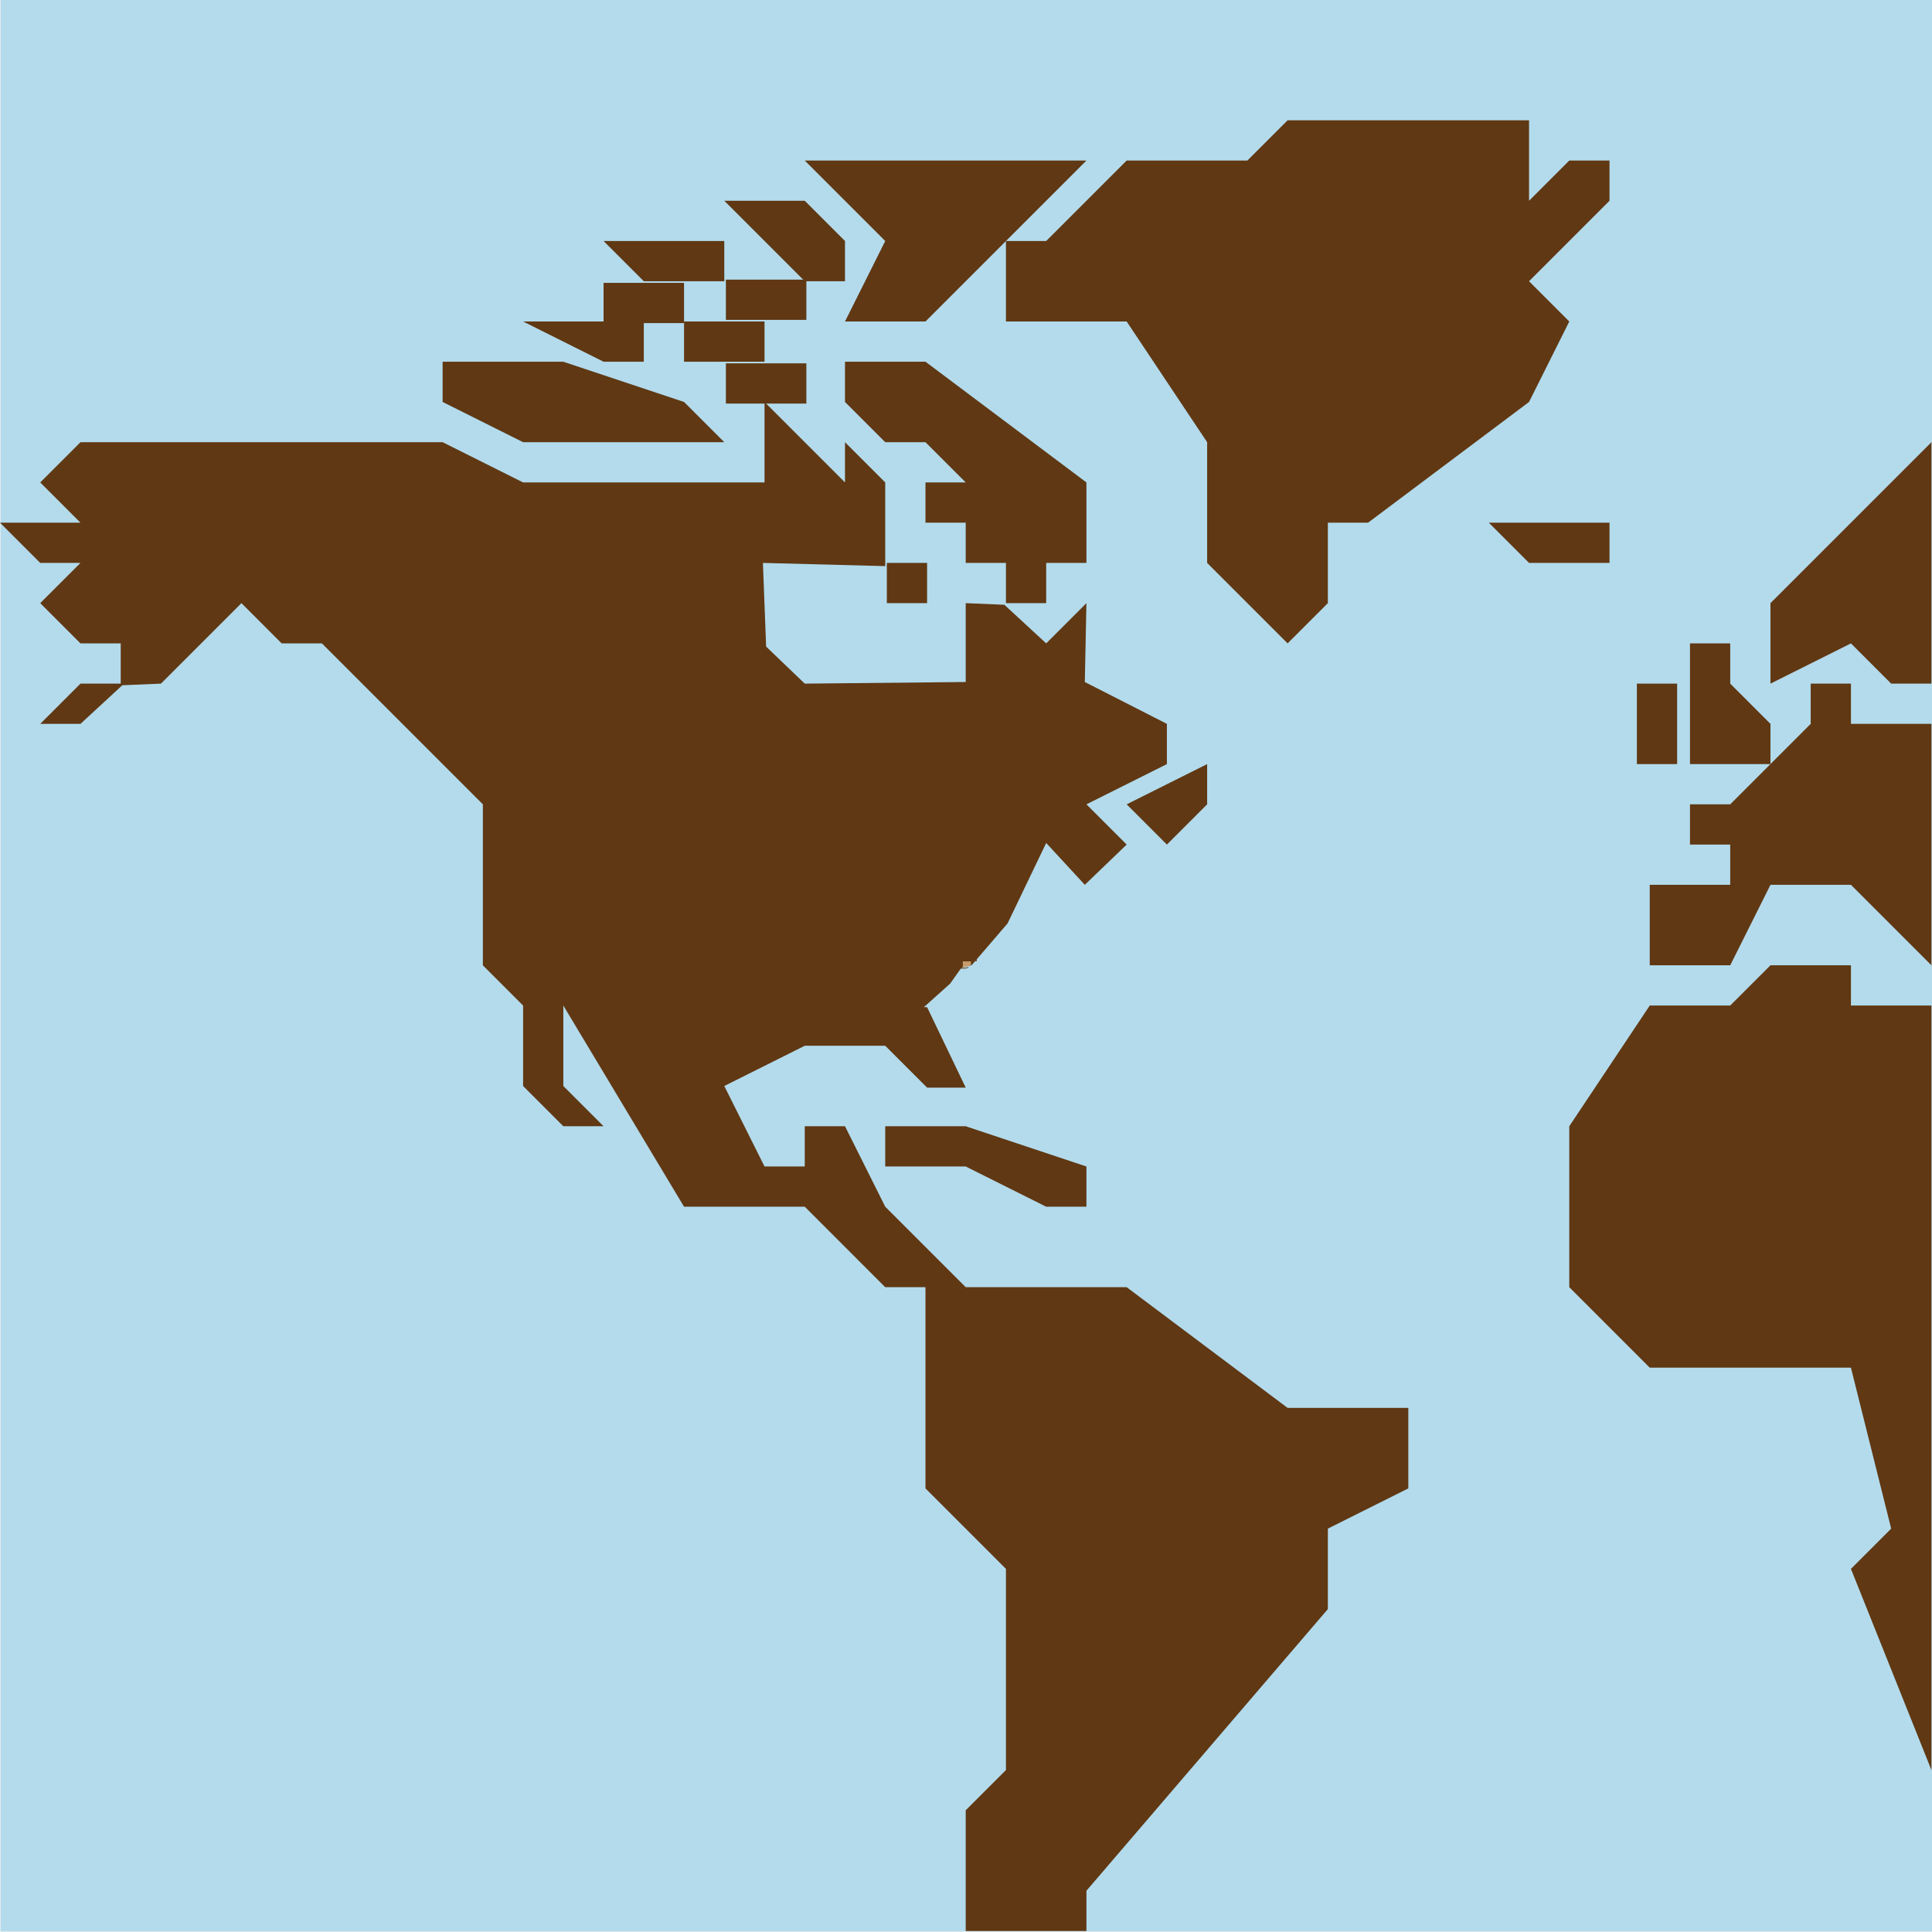
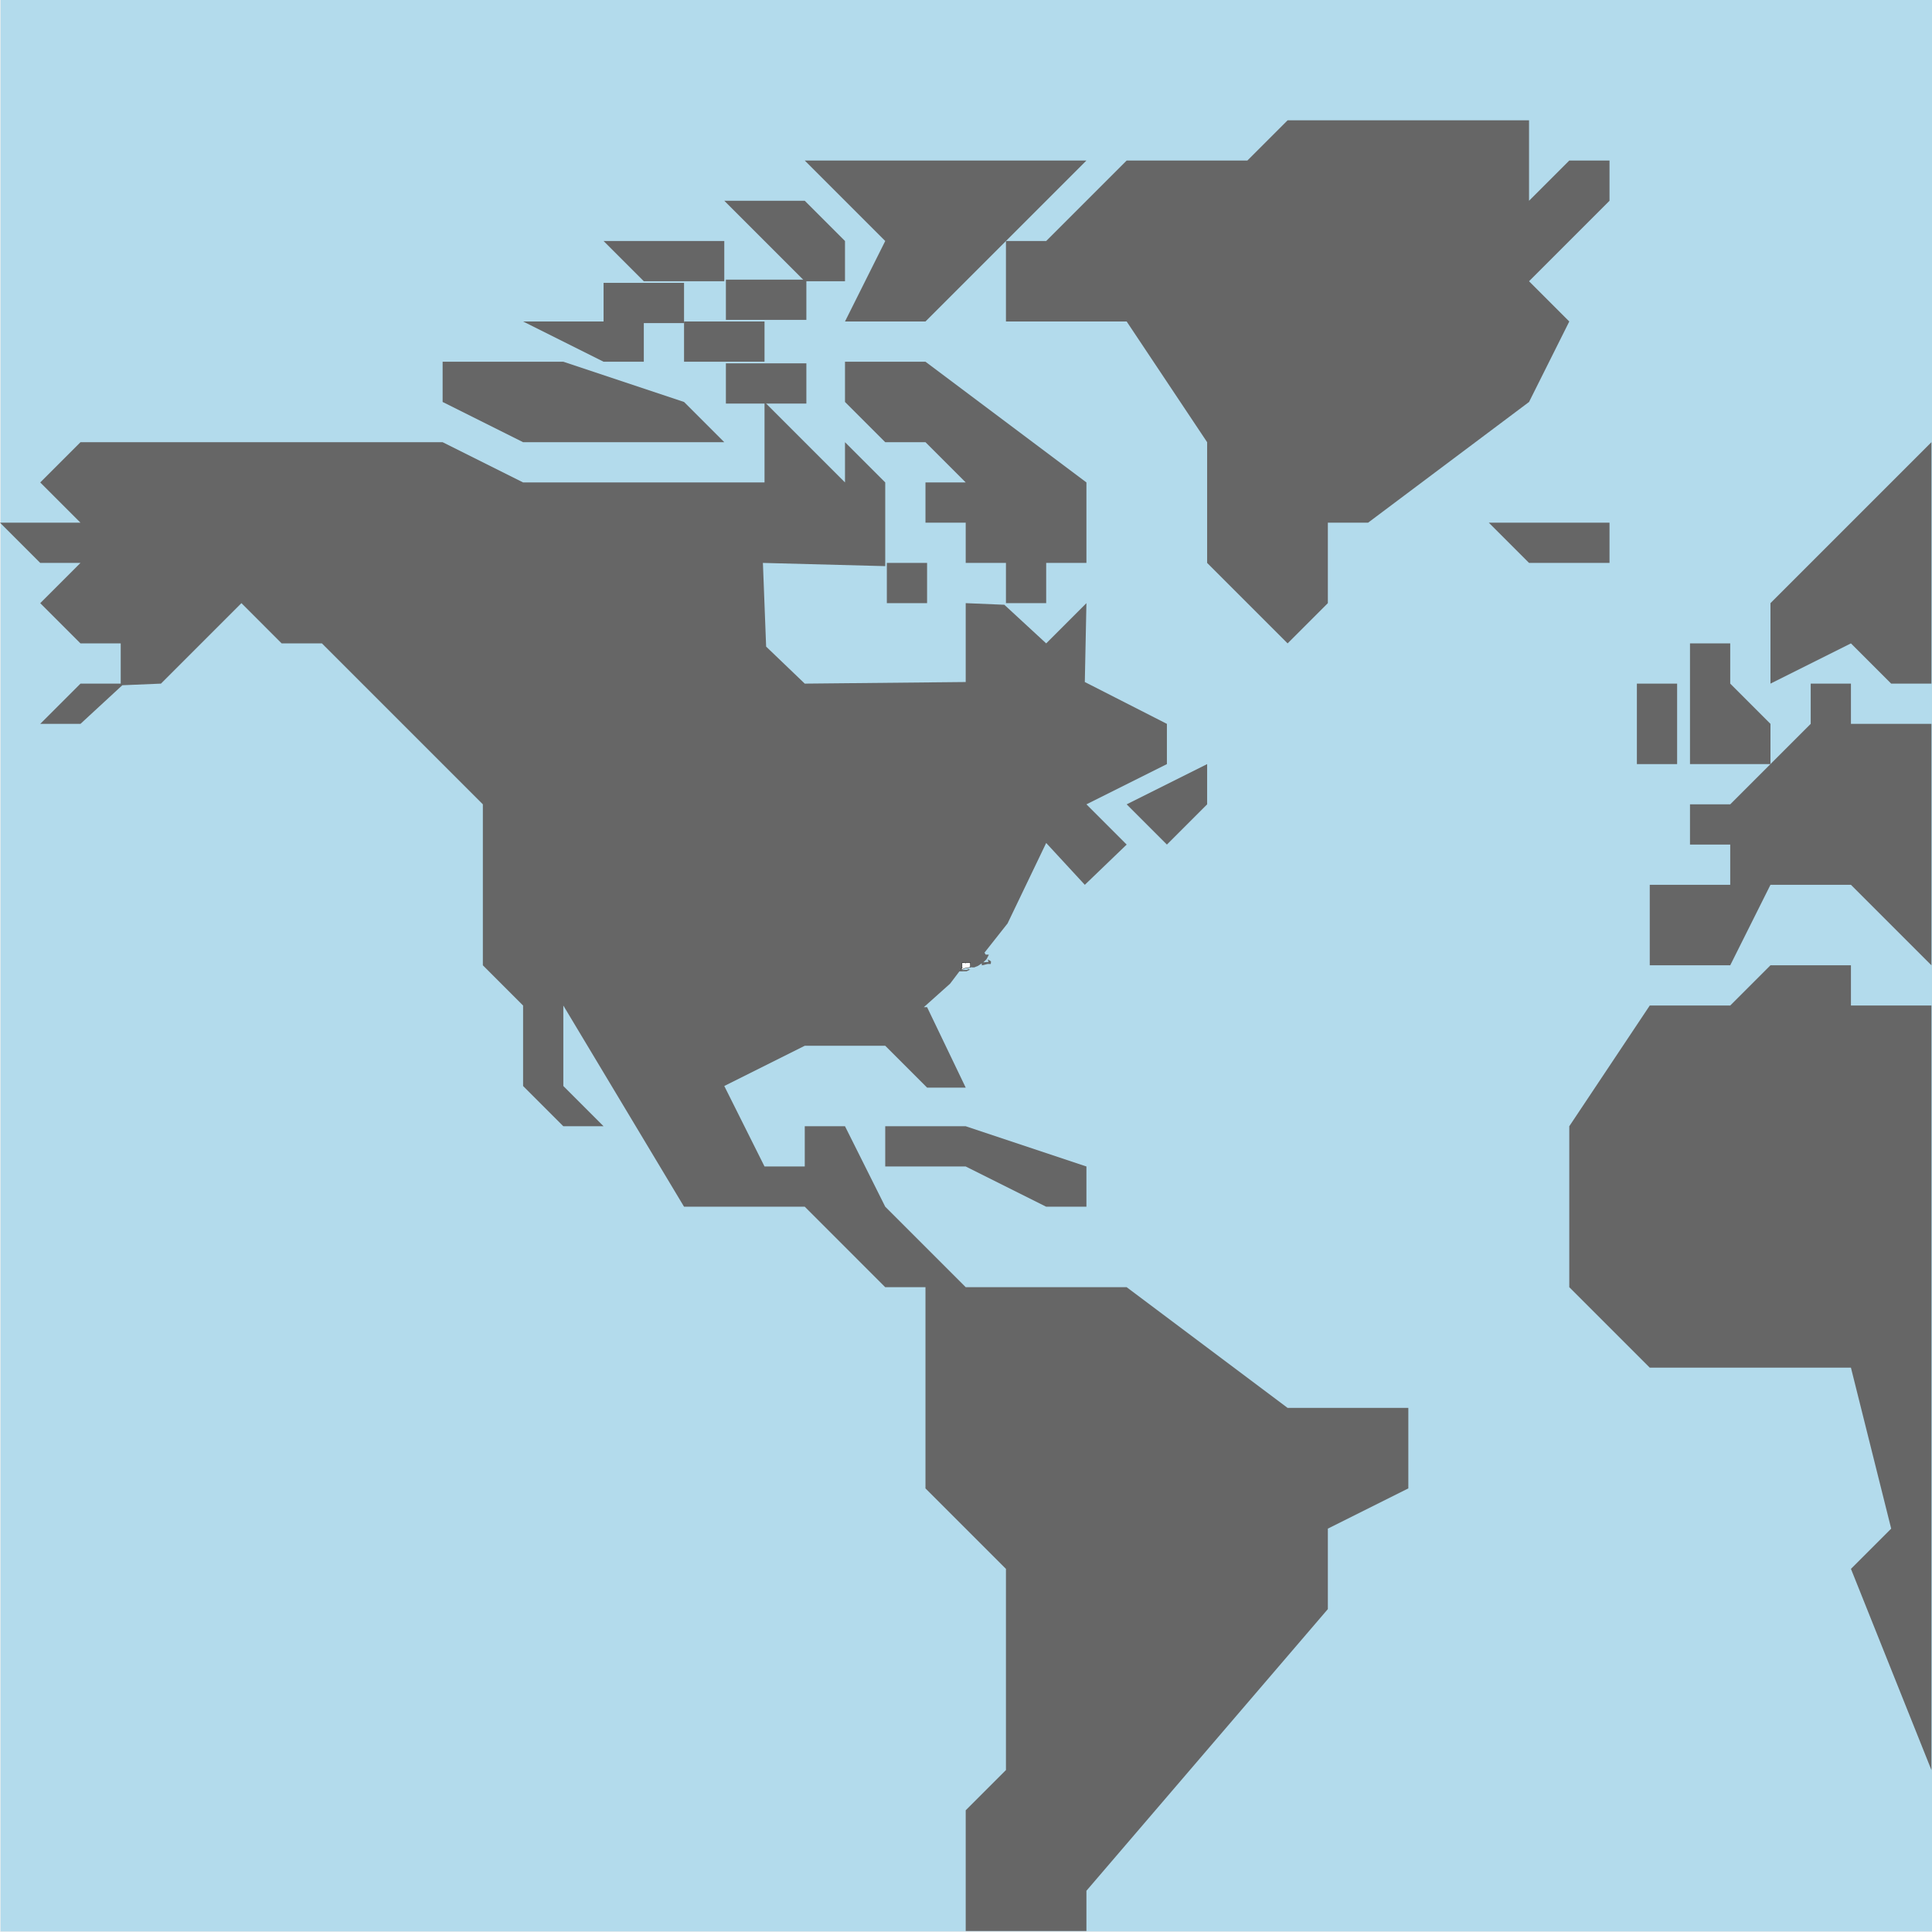
<svg xmlns="http://www.w3.org/2000/svg" id="b" data-name="Layer 2" width="600.18" height="600" viewBox="0 0 600.18 600">
  <defs>
    <style>
      .d {
-         fill: #c69c6d;
+         fill: #fff;
      }

      .e {
        fill: #29abe2;
        opacity: .31;
      }

      .f {
-         fill: #603813;
+         fill: #666;
      }
    </style>
  </defs>
  <g id="c" data-name="Layer 1">
    <g>
      <rect class="e" x=".18" width="600" height="600" />
-       <polygon class="f" points="225 337.37 250 324.87 275 324.87 288 337.87 300 337.87 288 312.87 287 312.87 295.15 305.58 298.47 300.9 300.11 300.87 301.08 300.47 300.65 300.48 300.7 300.3 300.22 300.62 299.07 300.65 299.57 300.24 301.53 299.97 301.94 299.73 302.91 298.59 303.45 298.58 303.42 298.01 313 286.87 325 261.87 337 274.87 350 262.37 337.5 249.87 362.5 237.37 362.5 224.87 337 211.87 337.5 187.37 325 199.87 312 187.87 300 187.37 300 211.87 250 212.37 238 200.87 237 174.87 275 175.87 275 149.87 262.5 137.37 262.5 149.87 237.5 124.87 237.5 149.87 212.5 149.87 162.5 149.87 137.5 137.37 100 137.37 25 137.37 12.5 149.87 25 162.37 0 162.37 12.5 174.87 25 174.87 12.5 187.37 25 199.87 37.5 199.87 37.5 212.37 25 212.37 12.5 224.87 25 224.87 38 212.87 50 212.37 75 187.37 87.5 199.87 100 199.87 150 249.87 150 299.87 162.5 312.37 162.5 337.37 175 349.87 187.5 349.87 175 337.37 175 312.37 212.5 374.87 250 374.87 275 399.87 287.5 399.87 287.5 424.87 287.5 462.37 312.5 487.37 312.5 549.87 300 562.37 300 599.87 337.5 599.87 337.5 587.37 412.5 499.87 412.5 474.87 437.5 462.37 437.5 437.37 400 437.37 350 399.87 300 399.87 275 374.87 262.5 349.87 250 349.87 250 362.37 237.5 362.37 225 337.37" />
+       <polygon class="f" points="225 337.37 250 324.87 275 324.87 288 337.87 300 337.87 288 312.87 287 312.87 295.15 305.58 298.04 301.76 300.27 301.73 301.43 301.19 300.99 301.17 301.06 300.99 300.31 301.31 298.99 301.34 298.72 301.35 299.58 300.81 301.54 300.5 302.63 300.53 303.82 300.05 304.97 299.28 305.02 299.9 306.81 299.46 307.79 299.46 307.86 298.64 306.85 298.02 307.08 298.82 305.48 298.95 306.46 298 307.2 296.57 306.19 296.54 305.84 295.94 313 286.87 325 261.87 337 274.87 350 262.37 337.5 249.87 362.5 237.37 362.5 224.87 337 211.87 337.5 187.37 325 199.87 312 187.87 300 187.37 300 211.87 250 212.37 238 200.87 237 174.87 275 175.87 275 149.87 262.5 137.37 262.5 149.87 237.5 124.87 237.5 149.87 212.5 149.87 162.5 149.87 137.5 137.37 100 137.37 25 137.37 12.5 149.87 25 162.37 0 162.37 12.5 174.87 25 174.87 12.5 187.37 25 199.87 37.5 199.87 37.5 212.37 25 212.37 12.5 224.87 25 224.87 38 212.87 50 212.37 75 187.37 87.5 199.87 100 199.87 150 249.87 150 299.87 162.5 312.37 162.5 337.37 175 349.87 187.5 349.87 175 337.37 175 312.37 212.5 374.87 250 374.87 275 399.87 287.5 399.87 287.5 424.87 287.5 462.37 312.5 487.37 312.5 549.87 300 562.37 300 599.87 337.5 599.87 337.5 587.37 412.5 499.87 412.5 474.87 437.5 462.37 437.5 437.37 400 437.37 350 399.87 300 399.87 275 374.87 262.5 349.87 250 349.87 250 362.37 237.5 362.37 225 337.37" />
      <polygon class="f" points="350 249.87 375 237.37 375 249.87 362.5 262.37 350 249.87" />
      <polygon class="f" points="312.5 99.87 312.5 74.87 325 74.87 350 49.87 387.5 49.87 400 37.37 475 37.37 475 62.37 487.5 49.87 500 49.87 500 62.37 475 87.37 487.5 99.87 475 124.87 425 162.37 412.5 162.37 412.5 187.37 400 199.87 375 174.87 375 137.37 350 99.87 312.5 99.87" />
      <polygon class="f" points="462.5 162.37 475 174.87 500 174.87 500 162.37 462.5 162.37" />
      <polygon class="f" points="262.5 99.87 287.5 99.87 337.5 49.87 287.5 49.87 250 49.87 275 74.87 262.5 99.87" />
      <polygon class="f" points="225 62.37 250 62.37 262.5 74.87 262.5 87.37 250 87.37 225 62.37" />
      <polygon class="f" points="200 74.87 225 74.87 225 87.37 200 87.37 187.5 74.87 200 74.87" />
      <rect class="f" x="212.5" y="99.87" width="25" height="12.5" />
      <rect class="f" x="275.5" y="174.87" width="12.5" height="12.5" />
      <polygon class="f" points="287.5 112.37 262.5 112.37 262.5 124.87 275 137.37 287.5 137.37 300 149.87 287.5 149.87 287.5 162.37 300 162.37 300 174.87 312.5 174.87 312.5 187.37 325 187.37 325 174.87 337.5 174.87 337.5 149.87 287.5 112.37" />
      <rect class="f" x="225.5" y="112.87" width="25" height="12.5" />
      <rect class="f" x="225.5" y="86.87" width="25" height="12.5" />
      <rect class="f" x="187.5" y="87.87" width="25" height="12.5" />
      <polygon class="f" points="200 99.87 200 112.37 187.5 112.37 162.5 99.87 200 99.87" />
      <polygon class="f" points="137.5 112.37 175 112.37 212.5 124.87 225 137.37 162.5 137.37 137.5 124.87 137.5 112.37" />
      <polygon class="f" points="275 349.87 300 349.87 337.5 362.37 337.5 374.87 325 374.87 300 362.37 275 362.37 275 349.87" />
      <rect class="f" x="508.5" y="212.37" width="12.5" height="25" />
      <polygon class="f" points="525 199.87 525 237.37 537.5 237.37 550 237.37 550 224.87 537.5 212.37 537.5 199.87 525 199.87" />
      <g>
        <polygon class="f" points="587.5 212.37 600 212.37 600 174.87 600 137.37 550 187.37 550 212.37 575 199.87 587.5 212.37" />
        <polygon class="f" points="600 549.87 600 312.37 575 312.37 575 299.87 550 299.87 537.5 312.37 512.5 312.37 487.5 349.87 487.5 399.87 512.5 424.87 575 424.87 587.5 474.87 575 487.37 600 549.87" />
        <polygon class="f" points="550 274.87 575 274.87 587.5 287.37 600 299.87 600 287.37 600 274.87 600 224.87 575 224.87 575 212.37 562.5 212.37 562.5 224.87 537.5 249.87 525 249.87 525 262.37 537.5 262.37 537.5 274.87 512.5 274.87 512.5 299.87 537.5 299.87 550 274.87" />
      </g>
-       <polygon class="d" points="298.81 300.49 298.96 300.73 299.78 300.3 301.62 299.96 301.62 298.65 300.22 298.65 300.22 298.75 300.12 298.8 300.12 298.65 299.1 298.65 299.1 300.15 299.2 300.25 298.81 300.49" />
+       <g>
+         <polygon class="d" points="298.58 301 298.98 300.69 298.88 300.67 298.86 299.13 299.93 299.08 299.98 299.27 300 299.18 300 299.13 300.02 299.08 301.43 299.08 301.48 300.44 299.6 300.83 298.75 301.28 298.58 301" />
+         <path d="M301.43,299.13v1.31l-1.84.34-.82.44-.15-.24.39-.24-.1-.1v-1.5h1.02v.15l.1-.05v-.1h1.4M301.53,299.03h-2.72v1.64l.03.03h0s-.28.18-.28.18l-.08.05.05.08.15.24.05.08.08-.04.81-.43,1.83-.34.08-.02v-1.49h0Z" />
+       </g>
    </g>
  </g>
</svg>
